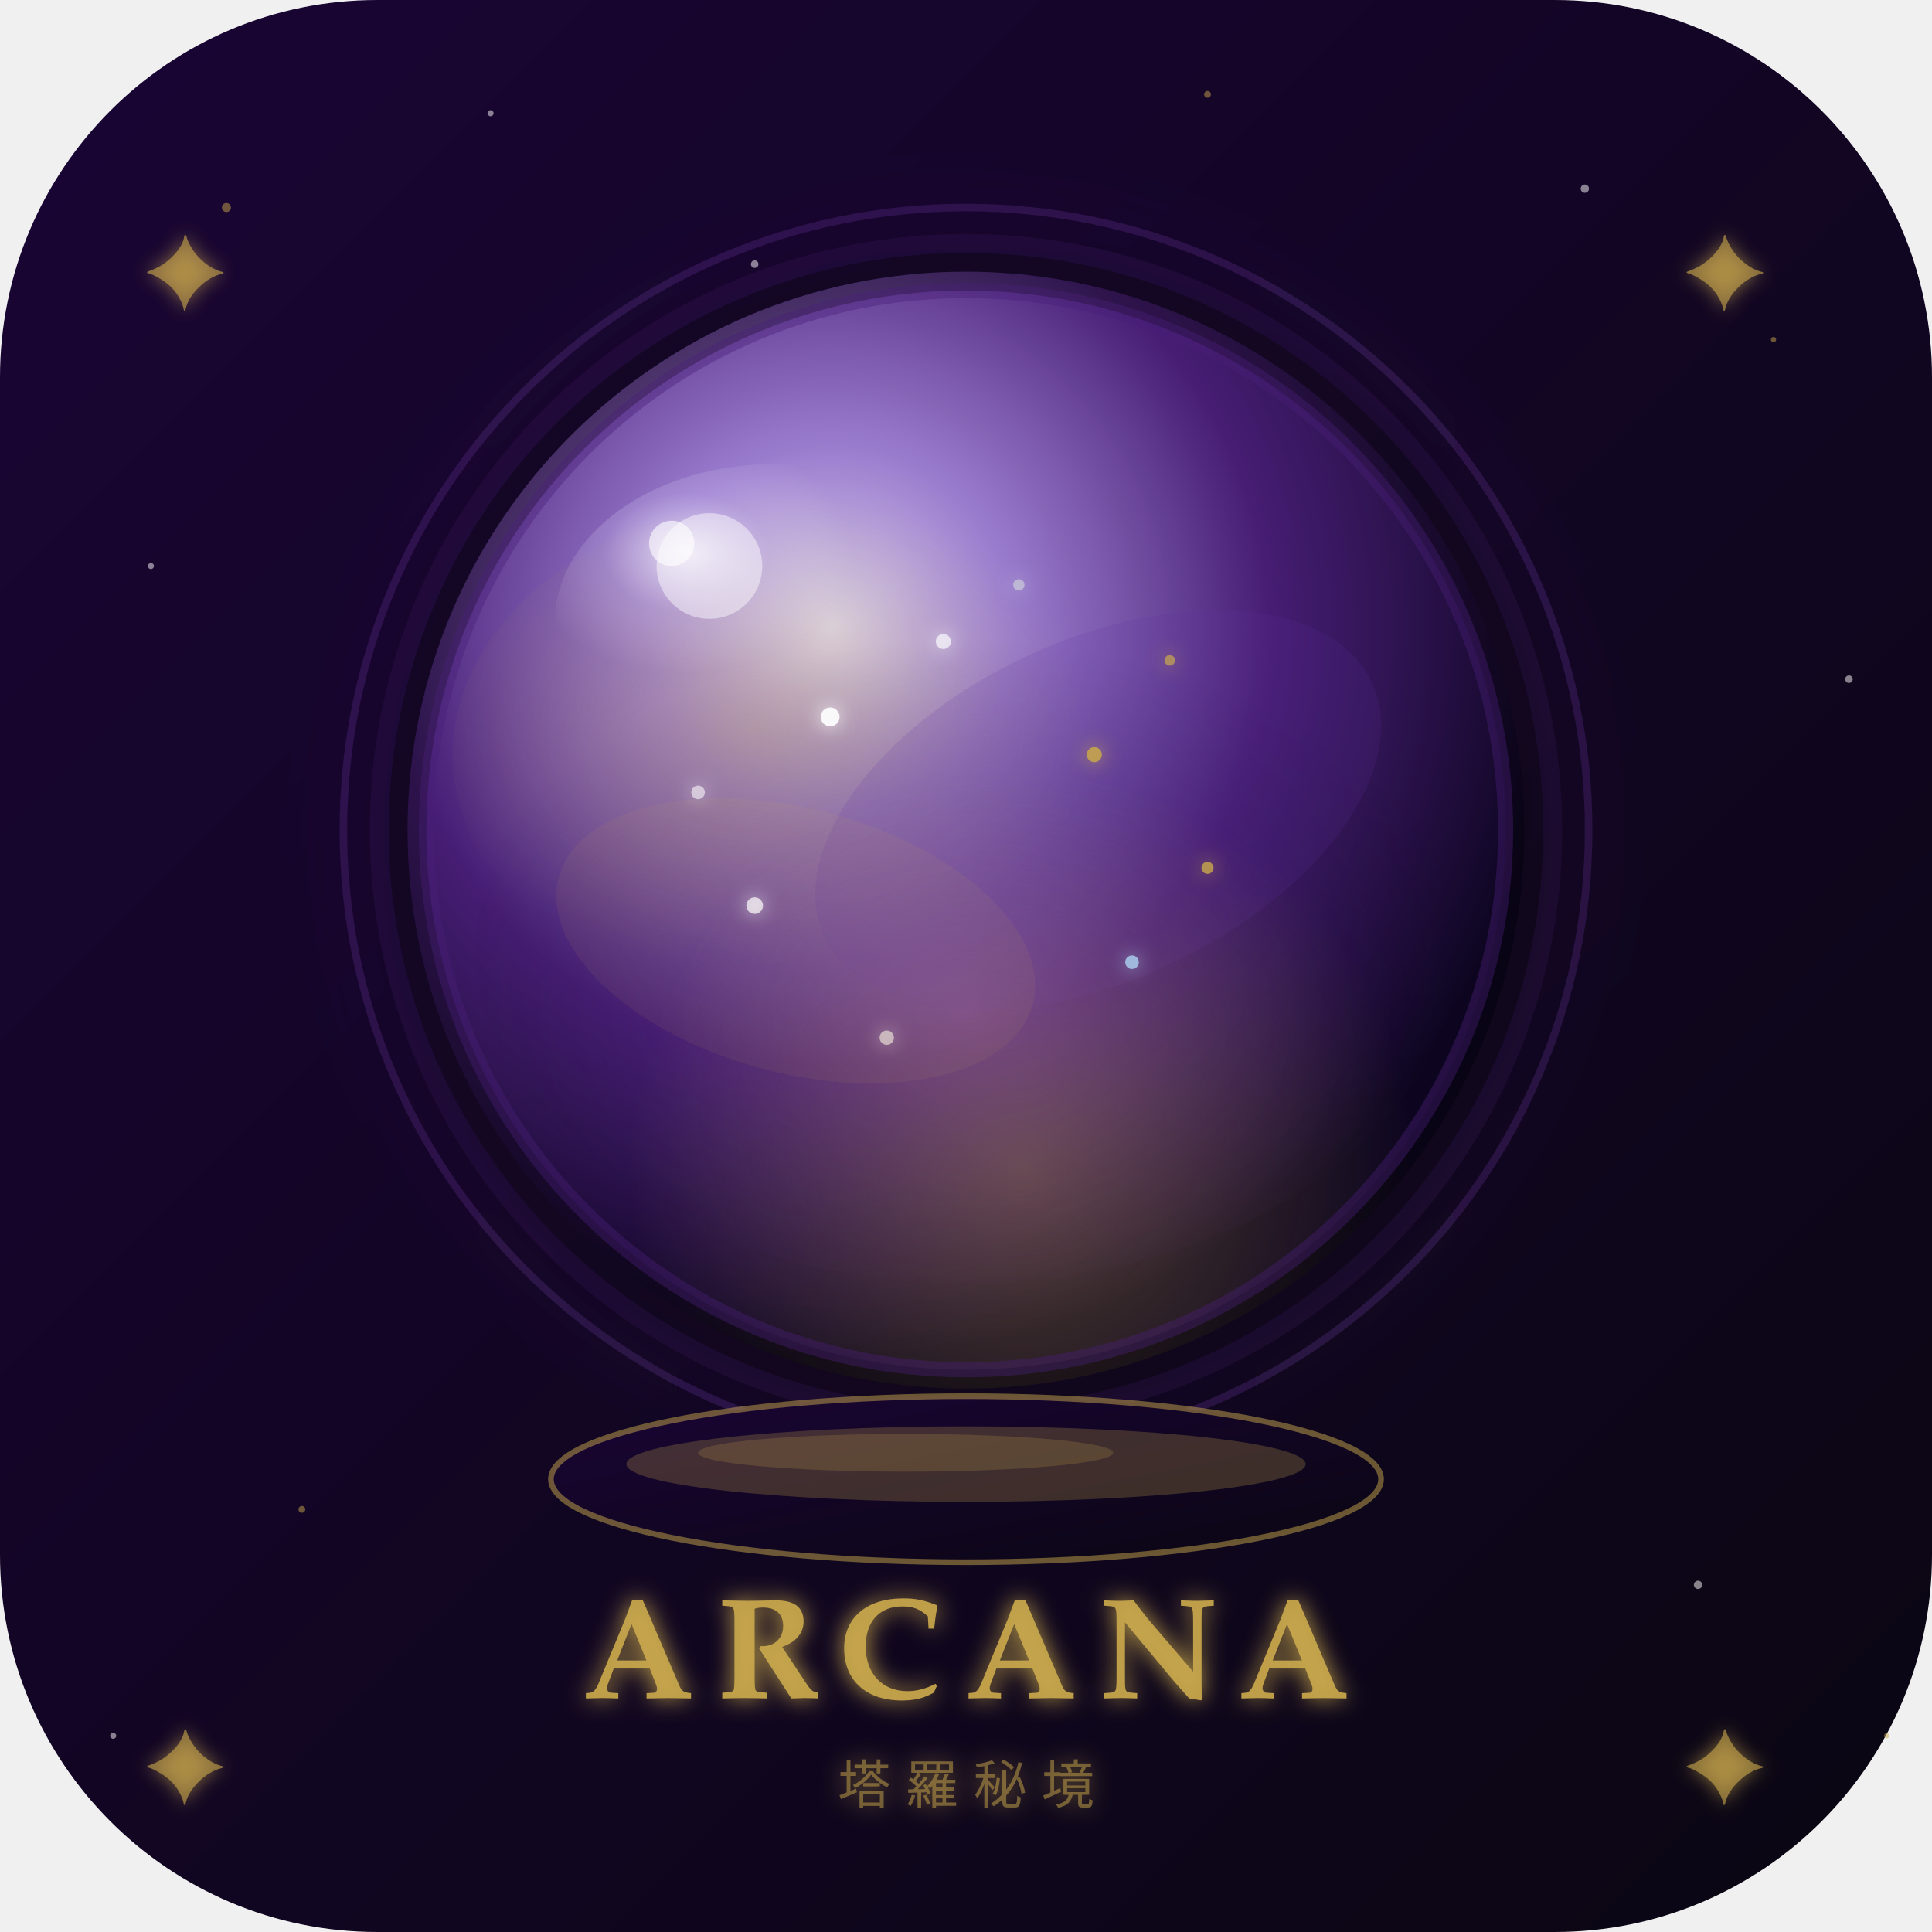
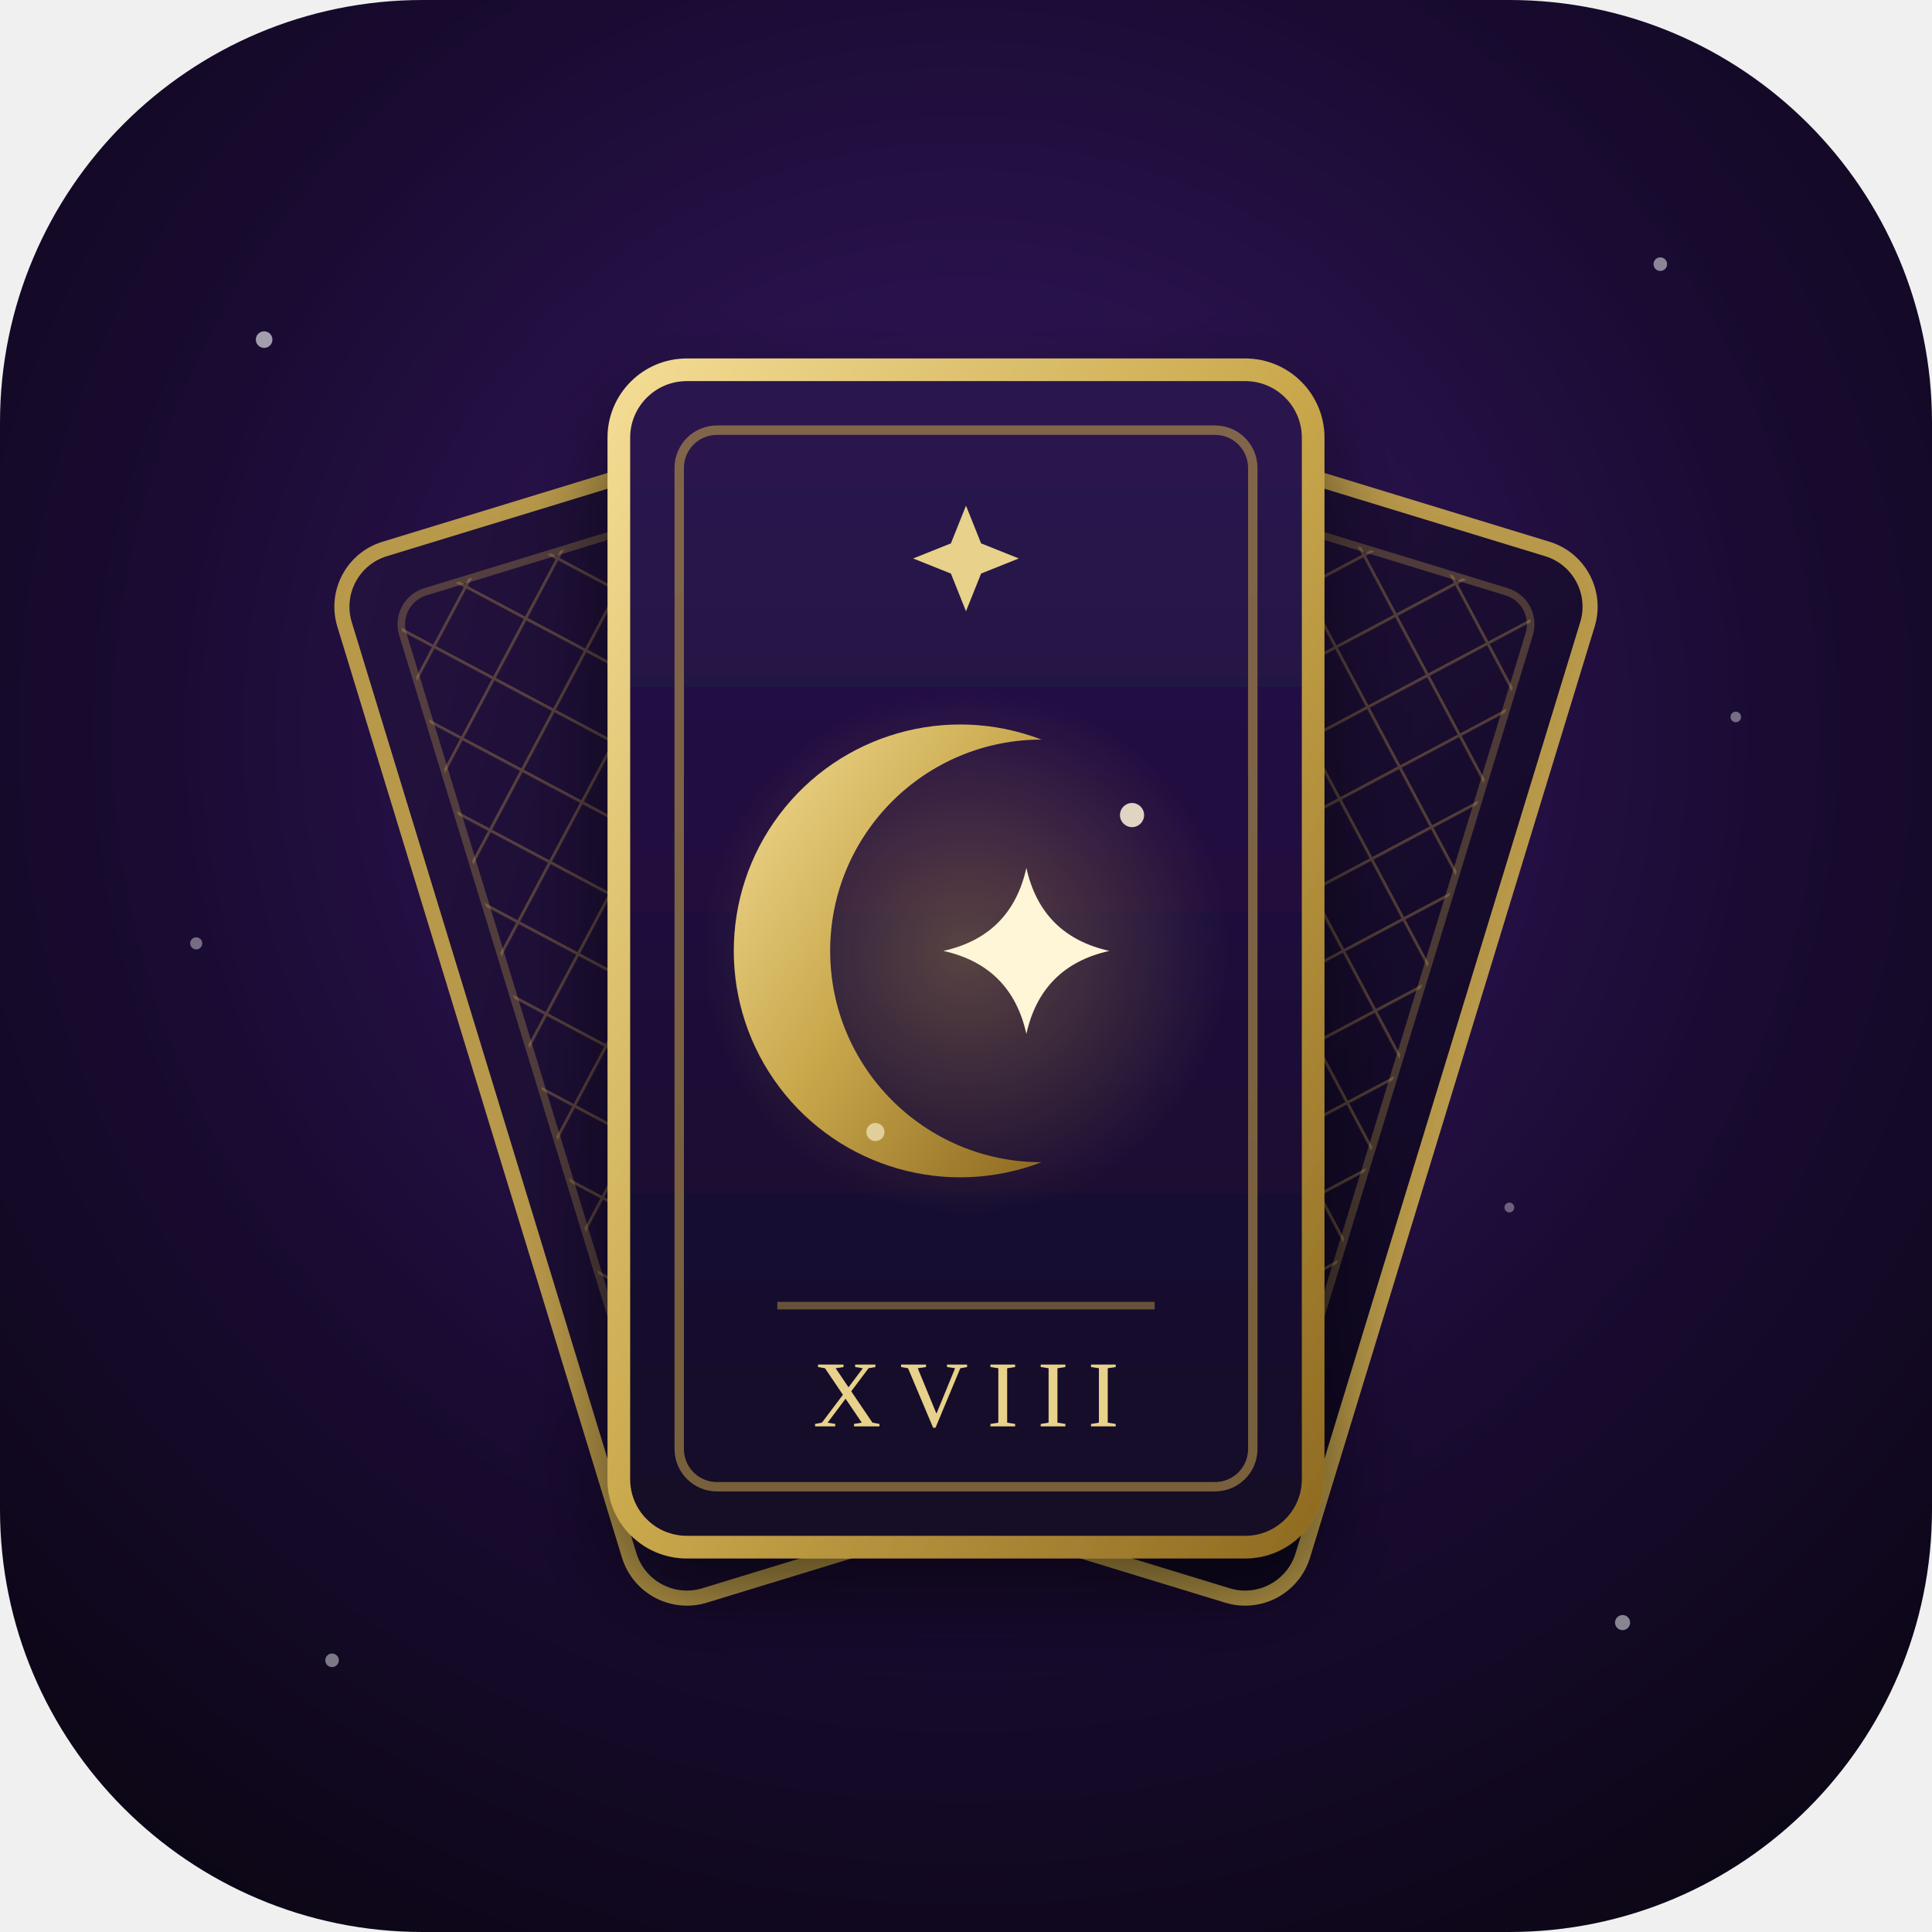
<svg xmlns="http://www.w3.org/2000/svg" viewBox="0 0 512 512">
  <defs>
-     <linearGradient id="bgGrad" x1="0%" y1="0%" x2="100%" y2="100%">
-       <stop offset="0%" stop-color="#1a0535" />
-       <stop offset="100%" stop-color="#0a0612" />
+     <radialGradient id="bg" cx="50%" cy="38%" r="75%">
+       <stop offset="0" stop-color="#3a1a68" />
+       <stop offset=".55" stop-color="#1a0b33" />
+       <stop offset="1" stop-color="#0a0612" />
+     </radialGradient>
+     <linearGradient id="gold" x1="0" y1="0" x2="1" y2="1">
+       <stop offset="0" stop-color="#f3dc94" />
+       <stop offset=".5" stop-color="#c9a84c" />
+       <stop offset="1" stop-color="#8f6b22" />
    </linearGradient>
-     <radialGradient id="ballGrad" cx="38%" cy="32%" r="65%">
-       <stop offset="0%" stop-color="#e8e0f8" stop-opacity="0.95" />
-       <stop offset="25%" stop-color="#b090e8" stop-opacity="0.85" />
-       <stop offset="60%" stop-color="#4a1f7a" stop-opacity="0.9" />
-       <stop offset="100%" stop-color="#0d0520" stop-opacity="1" />
+     <linearGradient id="faceG" x1="0" y1="0" x2="0" y2="1">
+       <stop offset="0" stop-color="#2b1550" />
+       <stop offset="1" stop-color="#120826" />
+     </linearGradient>
+     <linearGradient id="backG" x1="0" y1="0" x2="1" y2="1">
+       <stop offset="0" stop-color="#24123f" />
+       <stop offset="1" stop-color="#0e0720" />
+     </linearGradient>
+     <pattern id="lattice" width="18" height="18" patternUnits="userSpaceOnUse" patternTransform="rotate(45)">
+       <rect width="18" height="18" fill="none" />
+       <path d="M0 0H18M0 0V18" stroke="#c9a84c" stroke-opacity=".32" stroke-width="1.5" />
+     </pattern>
+     <radialGradient id="halo" cx="50%" cy="50%" r="50%">
+       <stop offset="0" stop-color="#c9a84c" stop-opacity=".35" />
+       <stop offset="1" stop-color="#c9a84c" stop-opacity="0" />
    </radialGradient>
-     <radialGradient id="mistGrad" cx="50%" cy="60%" r="55%">
-       <stop offset="0%" stop-color="#8844cc" stop-opacity="0.4" />
-       <stop offset="100%" stop-color="#0d0520" stop-opacity="0" />
-     </radialGradient>
-     <radialGradient id="goldMist" cx="40%" cy="45%" r="45%">
-       <stop offset="0%" stop-color="#c9a84c" stop-opacity="0.3" />
-       <stop offset="100%" stop-color="#c9a84c" stop-opacity="0" />
-     </radialGradient>
-     <radialGradient id="hilight" cx="30%" cy="28%" r="38%">
-       <stop offset="0%" stop-color="#ffffff" stop-opacity="0.75" />
-       <stop offset="50%" stop-color="#e8e0ff" stop-opacity="0.2" />
-       <stop offset="100%" stop-color="#ffffff" stop-opacity="0" />
-     </radialGradient>
-     <radialGradient id="bottomGlow" cx="55%" cy="80%" r="35%">
-       <stop offset="0%" stop-color="#c9a84c" stop-opacity="0.35" />
-       <stop offset="100%" stop-color="#c9a84c" stop-opacity="0" />
-     </radialGradient>
-     <filter id="outerGlow" x="-20%" y="-20%" width="140%" height="140%">
-       <feGaussianBlur stdDeviation="8" result="blur" />
-       <feMerge>
-         <feMergeNode in="blur" />
-         <feMergeNode in="SourceGraphic" />
-       </feMerge>
+     <filter id="shadow" x="-30%" y="-30%" width="160%" height="160%">
+       <feDropShadow dx="0" dy="10" stdDeviation="12" flood-color="#000" flood-opacity=".55" />
    </filter>
-     <filter id="starGlow" x="-100%" y="-100%" width="300%" height="300%">
-       <feGaussianBlur stdDeviation="2.5" result="blur" />
-       <feMerge>
-         <feMergeNode in="blur" />
-         <feMergeNode in="SourceGraphic" />
-       </feMerge>
-     </filter>
-     <filter id="textGlow" x="-20%" y="-50%" width="140%" height="200%">
-       <feGaussianBlur stdDeviation="3" result="blur" />
-       <feMerge>
-         <feMergeNode in="blur" />
-         <feMergeNode in="SourceGraphic" />
-       </feMerge>
-     </filter>
-     <clipPath id="ballClip">
-       <circle cx="256" cy="220" r="148" />
-     </clipPath>
  </defs>
-   <rect width="512" height="512" rx="100" ry="100" fill="url(#bgGrad)" />
-   <g opacity="0.5">
-     <circle cx="60" cy="55" r="1.2" fill="#c9a84c" />
-     <circle cx="130" cy="30" r="0.8" fill="#fff" />
-     <circle cx="200" cy="70" r="1.0" fill="#fff" />
-     <circle cx="320" cy="25" r="0.9" fill="#c9a84c" />
-     <circle cx="420" cy="50" r="1.1" fill="#fff" />
-     <circle cx="470" cy="90" r="0.7" fill="#c9a84c" />
-     <circle cx="40" cy="150" r="0.8" fill="#fff" />
-     <circle cx="490" cy="180" r="1.0" fill="#fff" />
-     <circle cx="80" cy="400" r="0.9" fill="#c9a84c" />
-     <circle cx="450" cy="420" r="1.1" fill="#fff" />
-     <circle cx="30" cy="460" r="0.8" fill="#fff" />
-     <circle cx="500" cy="460" r="0.7" fill="#c9a84c" />
-   </g>
-   <circle cx="256" cy="220" r="165" fill="none" stroke="#8844cc" stroke-width="2" stroke-opacity="0.2" filter="url(#outerGlow)" />
-   <circle cx="256" cy="220" r="158" fill="rgba(138,68,204,0.08)" />
-   <circle cx="256" cy="220" r="148" fill="url(#ballGrad)" />
-   <g clip-path="url(#ballClip)">
-     <ellipse cx="256" cy="250" rx="130" ry="90" fill="url(#mistGrad)" />
-     <ellipse cx="220" cy="200" rx="100" ry="70" fill="url(#goldMist)" />
-     <ellipse cx="290" cy="230" rx="80" ry="45" fill="#6030a0" fill-opacity="0.15" transform="rotate(-25, 256, 220)" />
-     <ellipse cx="220" cy="260" rx="65" ry="35" fill="#c9a84c" fill-opacity="0.08" transform="rotate(15, 256, 220)" />
-     <g filter="url(#starGlow)">
-       <circle cx="220" cy="190" r="2.5" fill="#fff" opacity="0.9" />
-       <circle cx="290" cy="200" r="2.0" fill="#c9a84c" opacity="0.85" />
-       <circle cx="200" cy="240" r="2.2" fill="#fff" opacity="0.7" />
-       <circle cx="300" cy="255" r="1.8" fill="#a0c8ff" opacity="0.9" />
-       <circle cx="250" cy="170" r="2.0" fill="#fff" opacity="0.65" />
-       <circle cx="320" cy="230" r="1.6" fill="#c9a84c" opacity="0.8" />
-       <circle cx="185" cy="210" r="1.8" fill="#fff" opacity="0.55" />
-       <circle cx="270" cy="155" r="1.5" fill="#c8c8d8" opacity="0.75" />
-       <circle cx="235" cy="275" r="1.9" fill="#fff" opacity="0.6" />
-       <circle cx="310" cy="175" r="1.4" fill="#c9a84c" opacity="0.7" />
+   <rect width="512" height="512" rx="112" fill="url(#bg)" />
+   <circle cx="70" cy="90" r="2.2" fill="#fff" opacity="0.6" />
+   <circle cx="440" cy="70" r="1.8" fill="#fff" opacity="0.5" />
+   <circle cx="460" cy="190" r="1.4" fill="#fff" opacity="0.4" />
+   <circle cx="52" cy="250" r="1.6" fill="#fff" opacity="0.4" />
+   <circle cx="88" cy="440" r="1.8" fill="#fff" opacity="0.45" />
+   <circle cx="430" cy="430" r="2" fill="#fff" opacity="0.5" />
+   <circle cx="120" cy="160" r="1.2" fill="#fff" opacity="0.35" />
+   <circle cx="400" cy="320" r="1.3" fill="#fff" opacity="0.35" />
+   <g transform="translate(256 262) scale(1.0) translate(-256 -262)">
+     <g transform="rotate(-17 256 410)">
+       <rect x="170" y="112" width="172" height="290" rx="16" fill="url(#backG)" stroke="#c9a84c" stroke-opacity=".9" stroke-width="4" />
+       <rect x="184" y="126" width="144" height="262" rx="9" fill="url(#lattice)" stroke="#c9a84c" stroke-opacity=".3" stroke-width="2" />
    </g>
-   </g>
-   <circle cx="256" cy="220" r="148" fill="url(#bottomGlow)" />
-   <ellipse cx="205" cy="165" rx="58" ry="42" fill="url(#hilight)" />
-   <circle cx="188" cy="150" r="14" fill="#fff" opacity="0.45" />
-   <circle cx="178" cy="144" r="6" fill="#fff" opacity="0.6" />
-   <circle cx="256" cy="220" r="148" fill="none" stroke="#000" stroke-width="10" stroke-opacity="0.35" />
-   <circle cx="256" cy="220" r="143" fill="none" stroke="#4a1f7a" stroke-width="4" stroke-opacity="0.4" />
-   <ellipse cx="256" cy="392" rx="110" ry="22" fill="url(#bgGrad)" stroke="#c9a84c" stroke-width="1.5" stroke-opacity="0.5" />
-   <ellipse cx="256" cy="388" rx="90" ry="10" fill="#c9a84c" fill-opacity="0.25" />
-   <ellipse cx="240" cy="385" rx="55" ry="5" fill="#c9a84c" fill-opacity="0.2" />
-   <g fill="#c9a84c" filter="url(#starGlow)">
-     <text x="38" y="82" font-size="28" font-family="serif" opacity="0.6">✦</text>
-     <text x="446" y="82" font-size="28" font-family="serif" opacity="0.6">✦</text>
-     <text x="38" y="478" font-size="28" font-family="serif" opacity="0.6">✦</text>
-     <text x="446" y="478" font-size="28" font-family="serif" opacity="0.6">✦</text>
-   </g>
-   <g filter="url(#textGlow)">
-     <text x="256" y="450" font-family="'Palatino Linotype', Palatino, 'Book Antiqua', Georgia, serif" font-size="38" font-weight="bold" letter-spacing="6" text-anchor="middle" fill="#c9a84c" opacity="0.92">ARCANA</text>
-     <text x="256" y="478" font-family="Georgia, serif" font-size="14" letter-spacing="4" text-anchor="middle" fill="#c9a84c" opacity="0.5">塔羅秘境</text>
+     <g transform="rotate(17 256 410)">
+       <rect x="170" y="112" width="172" height="290" rx="16" fill="url(#backG)" stroke="#c9a84c" stroke-opacity=".9" stroke-width="4" />
+       <rect x="184" y="126" width="144" height="262" rx="9" fill="url(#lattice)" stroke="#c9a84c" stroke-opacity=".3" stroke-width="2" />
+     </g>
+     <g filter="url(#shadow)">
+       <rect x="164" y="98" width="184" height="312" rx="18" fill="url(#faceG)" />
+       <rect x="164" y="98" width="184" height="312" rx="18" fill="none" stroke="url(#gold)" stroke-width="6" />
+       <rect x="180" y="114" width="152" height="280" rx="10" fill="none" stroke="#c9a84c" stroke-opacity=".55" stroke-width="2.5" />
+     </g>
+     <path d="M256 134 l4 10 10 4 -10 4 -4 10 -4 -10 -10 -4 10 -4z" fill="#e8d18a" />
+     <circle cx="256" cy="252" r="70" fill="url(#halo)" />
+     <path d="M276 196 A60 60 0 1 0 276 308 A48 48 0 1 1 276 196 Z" fill="url(#gold)" />
+     <path d="M272 230 Q276 248 294 252 Q276 256 272 274 Q268 256 250 252 Q268 248 272 230 Z" fill="#fff6d8" />
+     <circle cx="300" cy="216" r="3.2" fill="#fff6d8" opacity=".85" />
+     <circle cx="232" cy="300" r="2.4" fill="#fff6d8" opacity=".6" />
+     <line x1="206" y1="346" x2="306" y2="346" stroke="#c9a84c" stroke-opacity=".45" stroke-width="2" />
+     <text x="256" y="378" text-anchor="middle" font-family="Georgia,'Times New Roman',serif" font-size="25" letter-spacing="5" fill="#e8d18a">XVIII</text>
  </g>
</svg>
